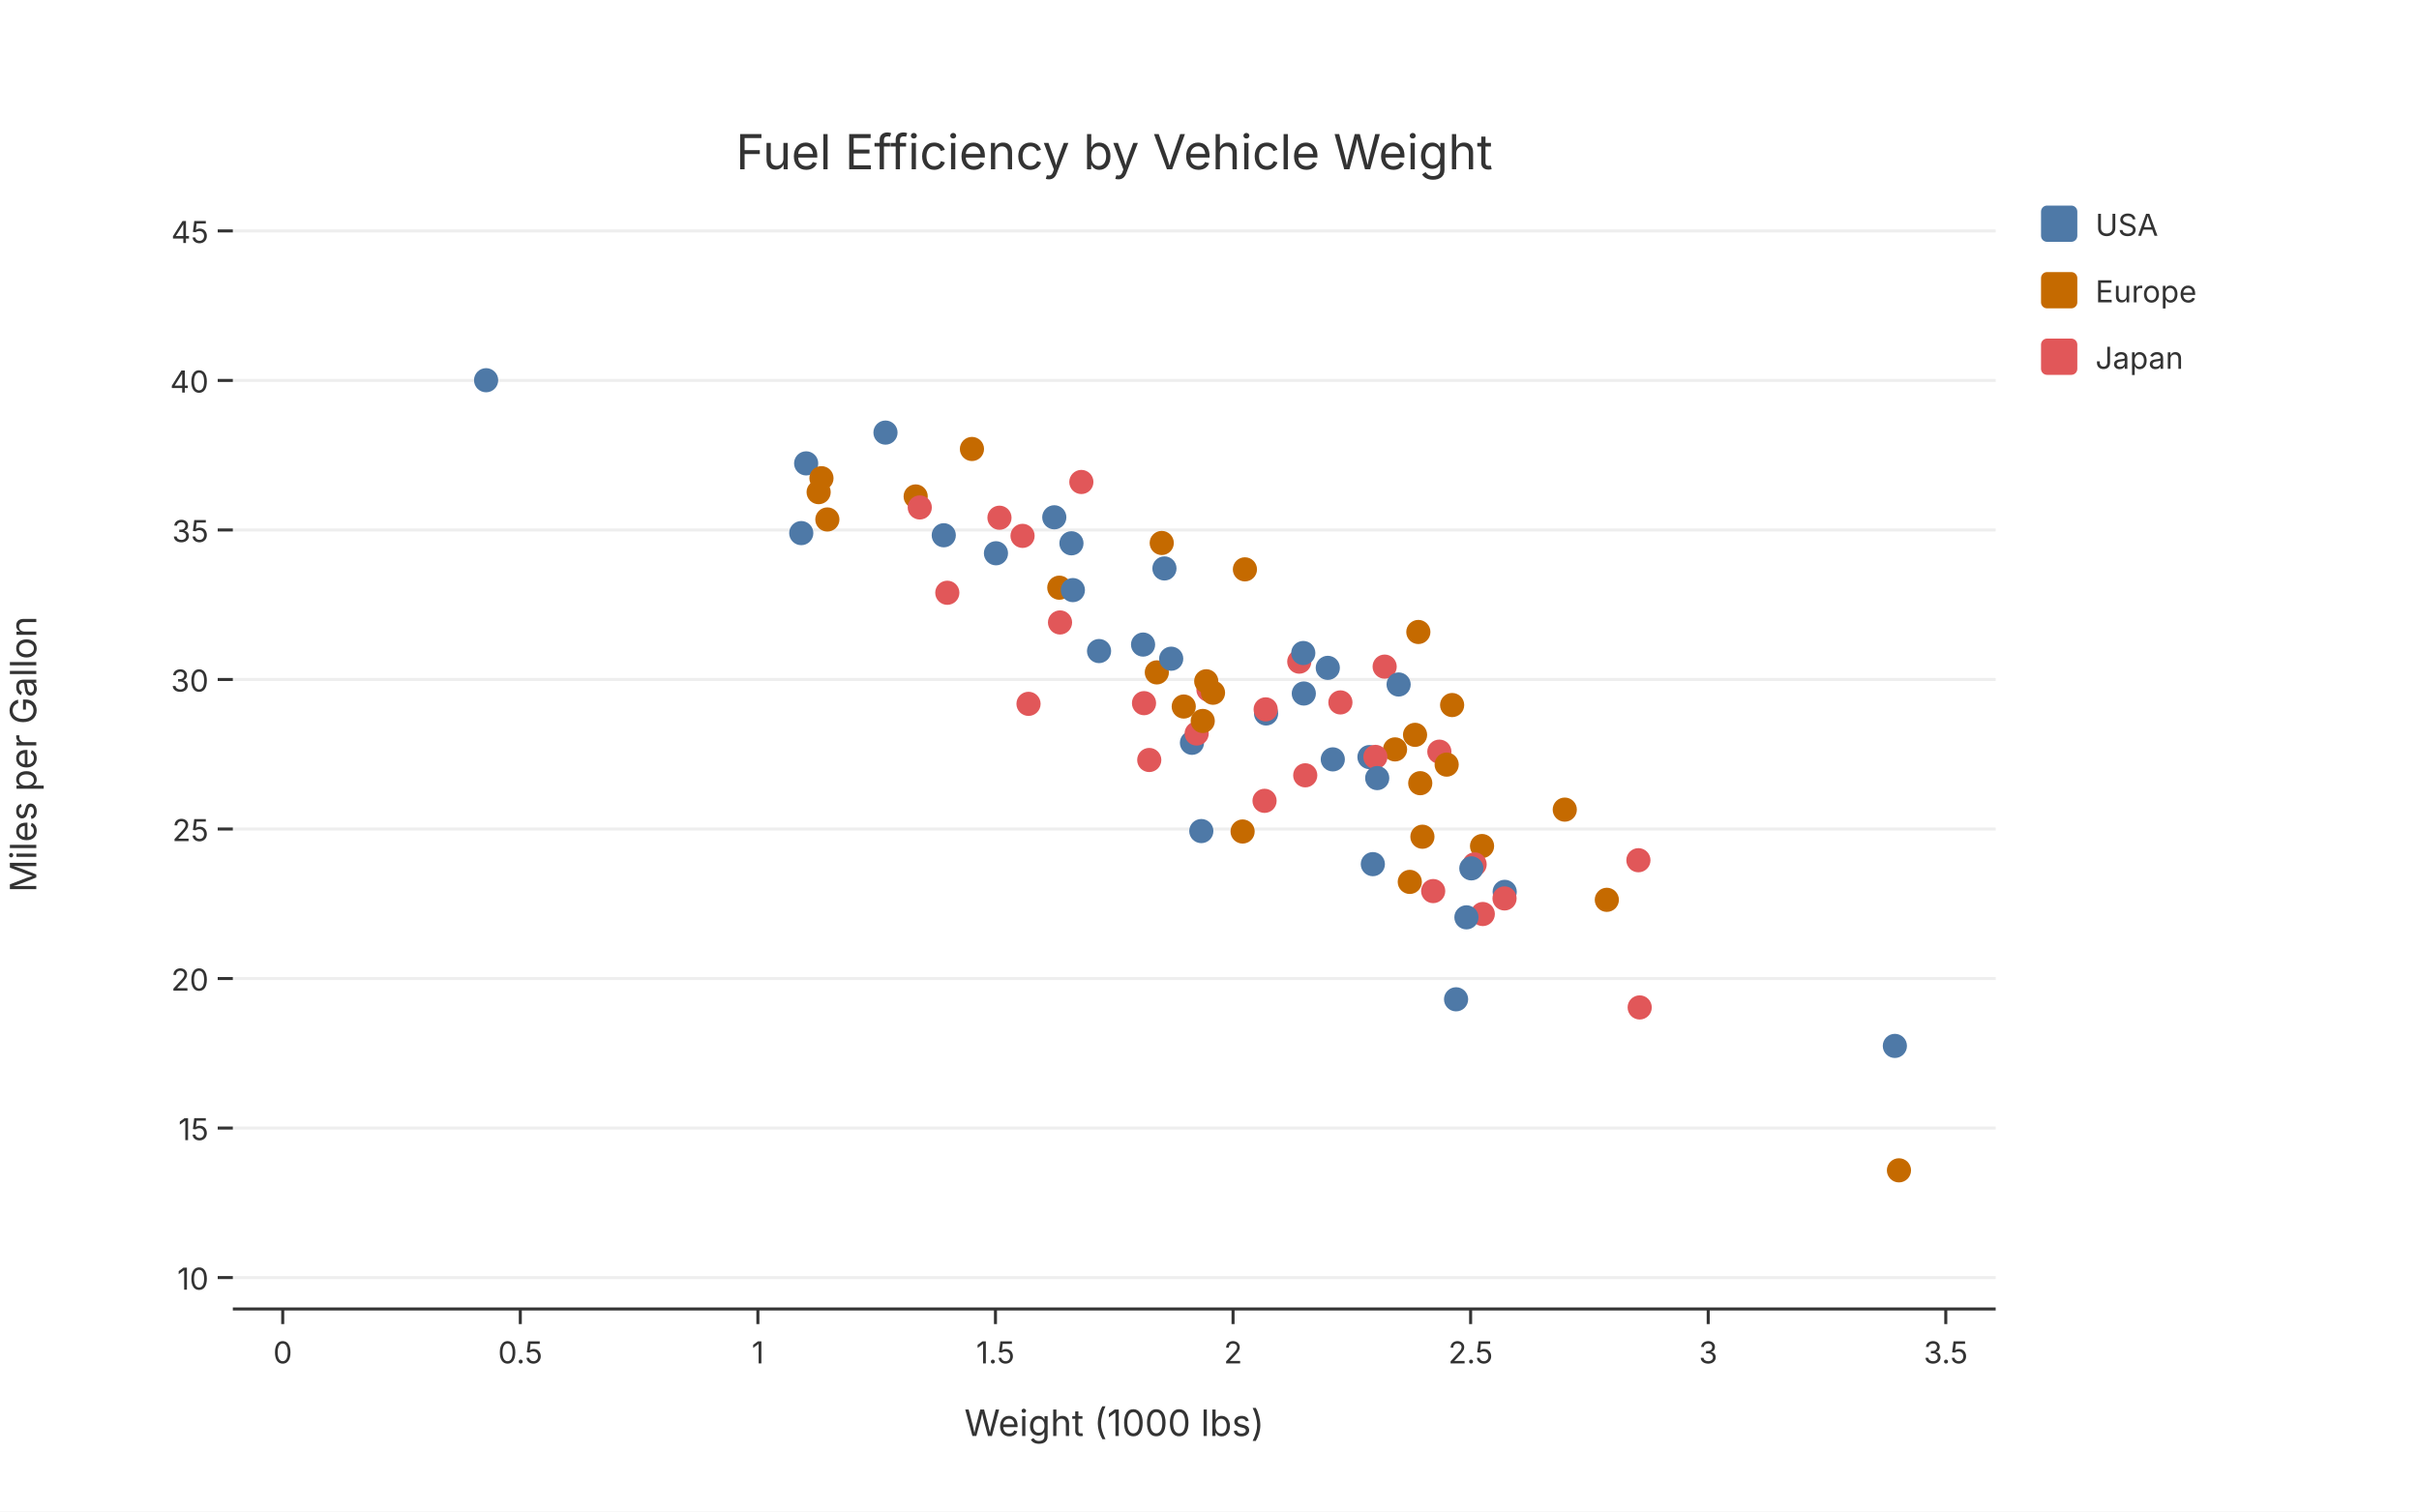
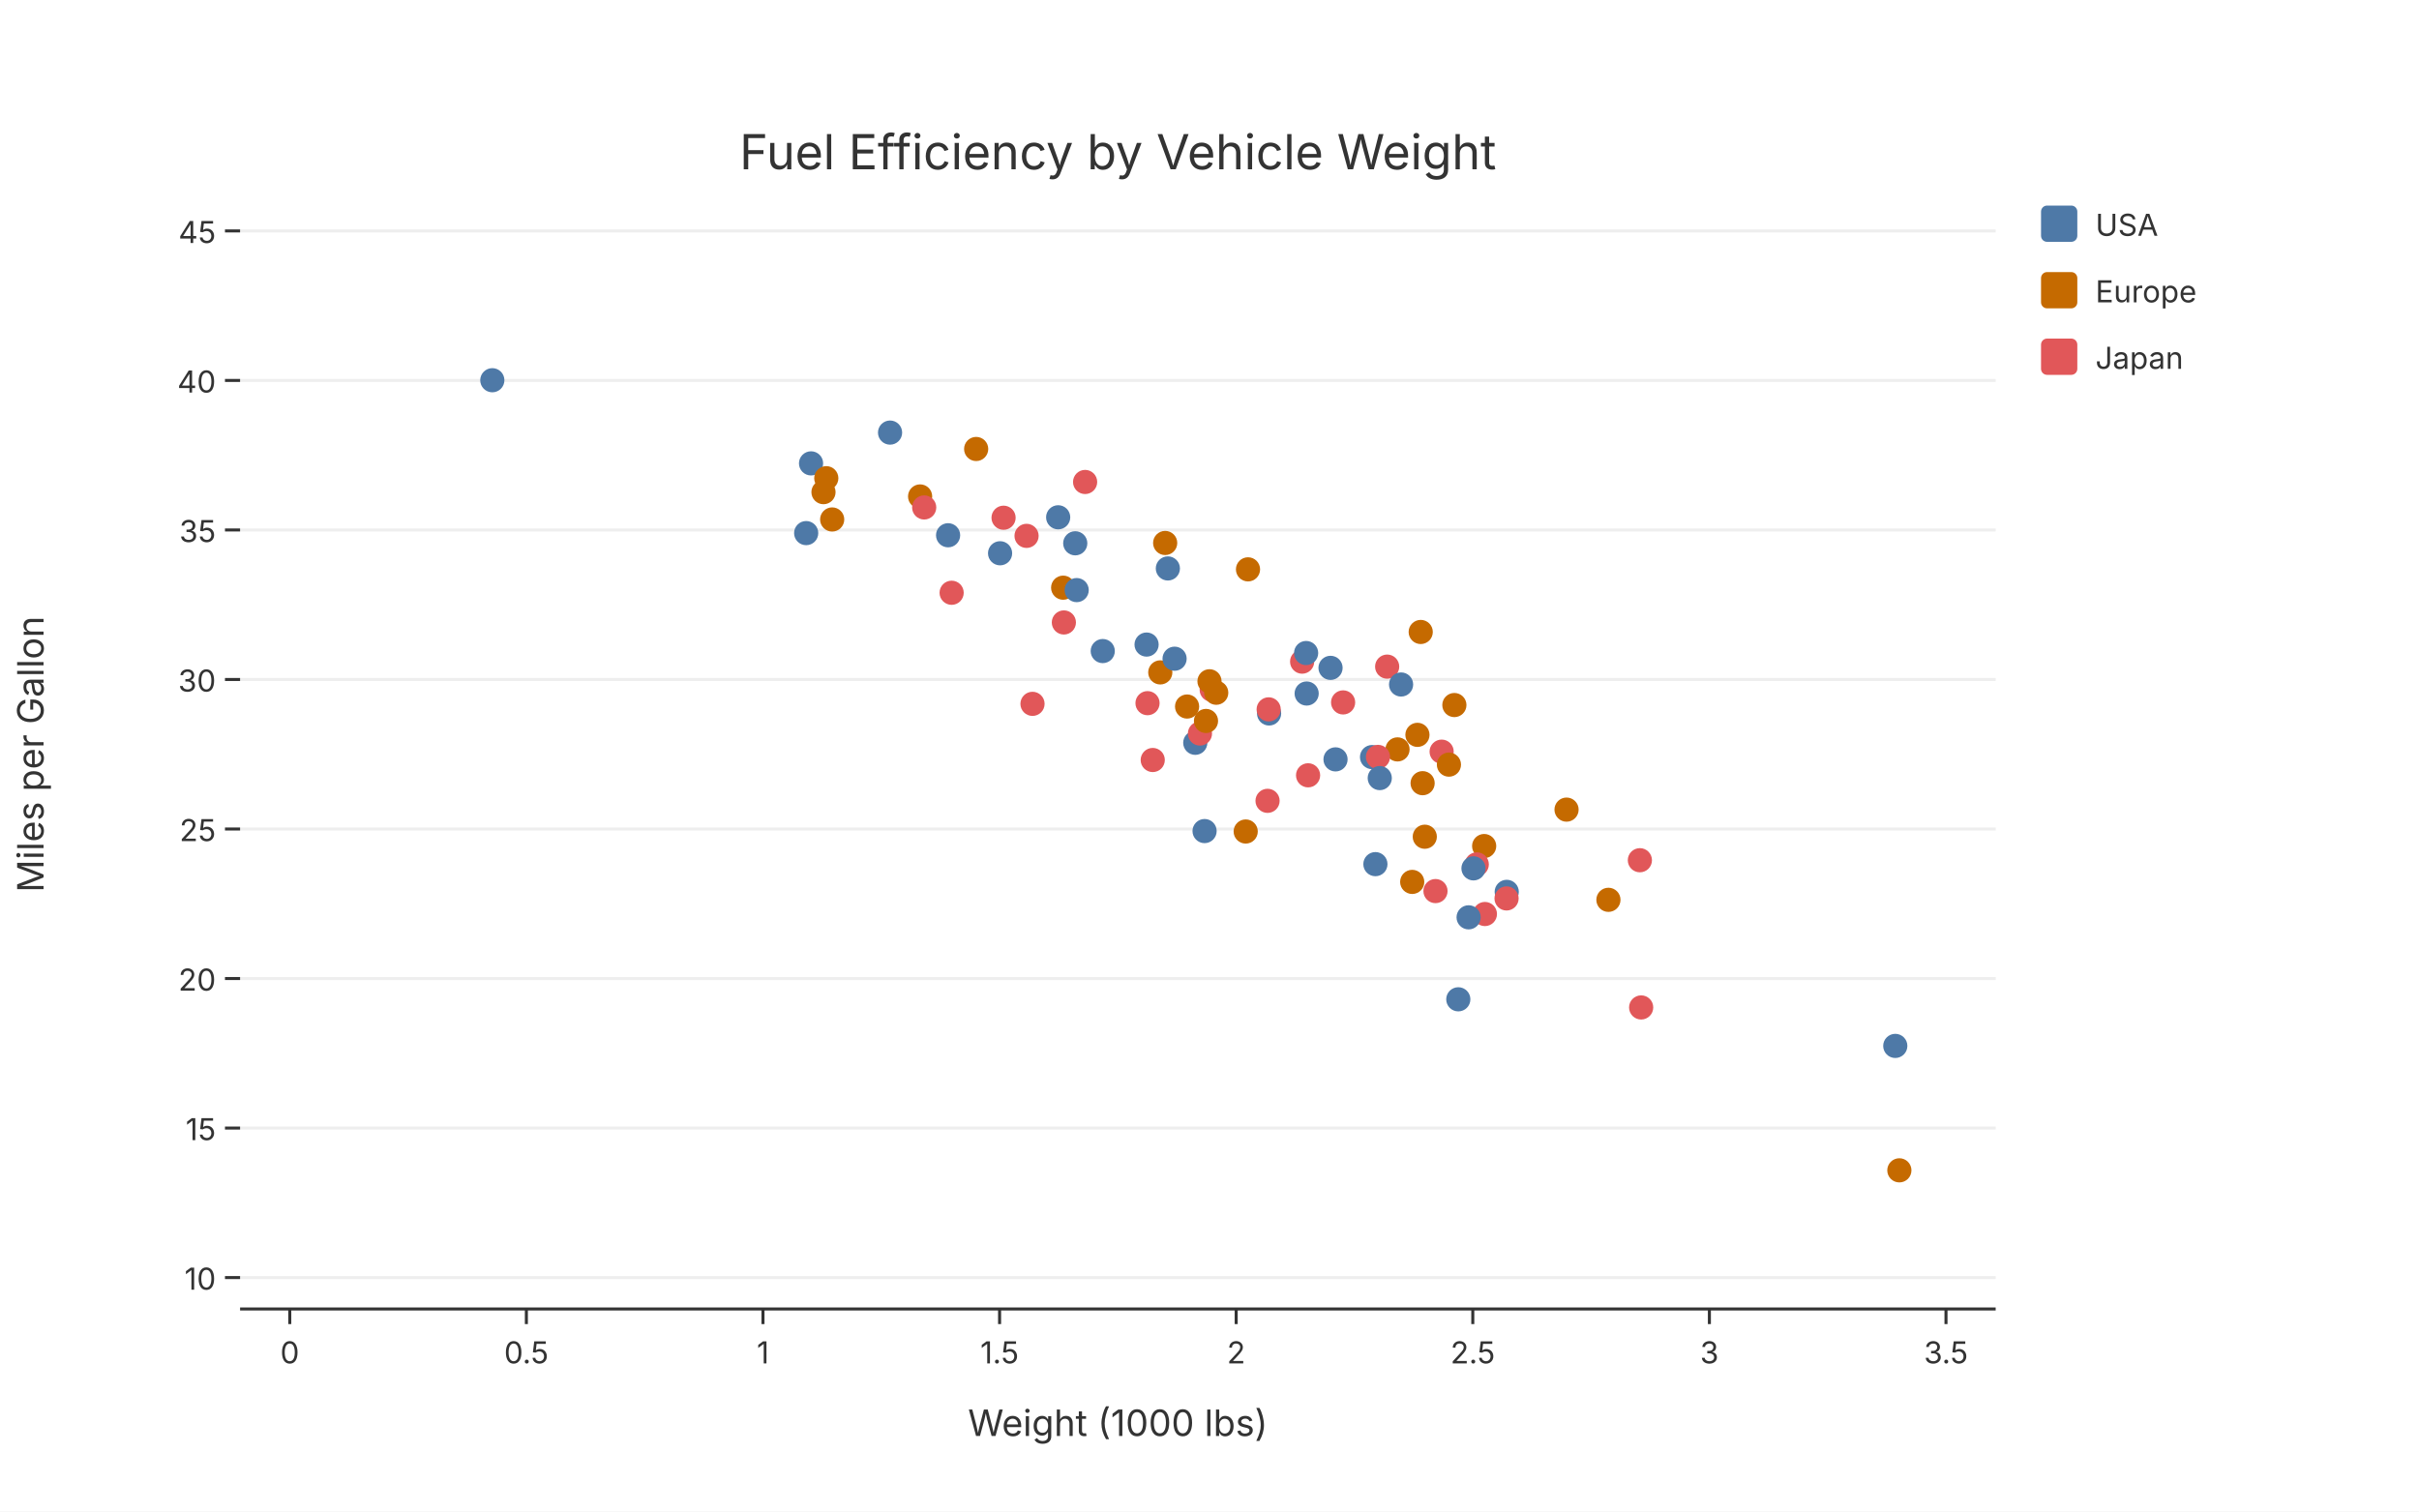
<svg xmlns="http://www.w3.org/2000/svg" width="800" height="500" viewBox="0 0 800.0 500.0">
  <defs>
    <clipPath id="plot-clip">
-       <rect x="77" y="66" width="583" height="367" />
+       <rect x="79.4" y="66" width="580.6" height="367" />
    </clipPath>
  </defs>
  <rect x="0" y="0" width="800" height="500" fill="#FFFFFF" />
-   <line x1="77" y1="422.613" x2="660" y2="422.613" stroke="#EEEEEE" stroke-width="1" />
-   <line x1="77" y1="373.152" x2="660" y2="373.152" stroke="#EEEEEE" stroke-width="1" />
-   <line x1="77" y1="323.691" x2="660" y2="323.691" stroke="#EEEEEE" stroke-width="1" />
-   <line x1="77" y1="274.23" x2="660" y2="274.23" stroke="#EEEEEE" stroke-width="1" />
-   <line x1="77" y1="224.77" x2="660" y2="224.77" stroke="#EEEEEE" stroke-width="1" />
-   <line x1="77" y1="175.309" x2="660" y2="175.309" stroke="#EEEEEE" stroke-width="1" />
-   <line x1="77" y1="125.848" x2="660" y2="125.848" stroke="#EEEEEE" stroke-width="1" />
-   <line x1="77" y1="76.387" x2="660" y2="76.387" stroke="#EEEEEE" stroke-width="1" />
-   <line x1="77" y1="433" x2="660" y2="433" stroke="#333333" stroke-width="1" />
+   <line x1="79.4" y1="422.613" x2="660" y2="422.613" stroke="#EEEEEE" stroke-width="1" />
+   <line x1="79.4" y1="373.152" x2="660" y2="373.152" stroke="#EEEEEE" stroke-width="1" />
+   <line x1="79.4" y1="323.691" x2="660" y2="323.691" stroke="#EEEEEE" stroke-width="1" />
+   <line x1="79.4" y1="274.23" x2="660" y2="274.23" stroke="#EEEEEE" stroke-width="1" />
+   <line x1="79.4" y1="224.77" x2="660" y2="224.77" stroke="#EEEEEE" stroke-width="1" />
+   <line x1="79.4" y1="175.309" x2="660" y2="175.309" stroke="#EEEEEE" stroke-width="1" />
+   <line x1="79.4" y1="125.848" x2="660" y2="125.848" stroke="#EEEEEE" stroke-width="1" />
+   <line x1="79.4" y1="76.387" x2="660" y2="76.387" stroke="#EEEEEE" stroke-width="1" />
+   <line x1="79.4" y1="433" x2="660" y2="433" stroke="#333333" stroke-width="1" />
  <g clip-path="url(#plot-clip)">
-     <circle cx="394.2" cy="245.712" r="4" fill="#4E79A7" />
-     <circle cx="391.483" cy="233.714" r="4" fill="#C56A00" />
-     <circle cx="397.29" cy="274.912" r="4" fill="#4E79A7" />
-     <circle cx="473.973" cy="294.764" r="4" fill="#E15759" />
-     <circle cx="395.756" cy="242.644" r="4" fill="#E15759" />
-     <circle cx="266.607" cy="153.282" r="4" fill="#4E79A7" />
-     <circle cx="439.119" cy="220.925" r="4" fill="#4E79A7" />
-     <circle cx="382.58" cy="222.425" r="4" fill="#C56A00" />
-     <circle cx="387.33" cy="217.896" r="4" fill="#4E79A7" />
-     <circle cx="418.712" cy="236.01" r="4" fill="#4E79A7" />
-     <circle cx="429.688" cy="218.866" r="4" fill="#E15759" />
-     <circle cx="517.493" cy="267.817" r="4" fill="#C56A00" />
-     <circle cx="469.697" cy="259.072" r="4" fill="#C56A00" />
-     <circle cx="418.205" cy="264.91" r="4" fill="#E15759" />
-     <circle cx="338.173" cy="177.263" r="4" fill="#E15759" />
-     <circle cx="312.118" cy="177.06" r="4" fill="#4E79A7" />
-     <circle cx="431.012" cy="216.016" r="4" fill="#4E79A7" />
-     <circle cx="531.402" cy="297.655" r="4" fill="#C56A00" />
-     <circle cx="411.713" cy="188.339" r="4" fill="#C56A00" />
-     <circle cx="397.761" cy="238.488" r="4" fill="#C56A00" />
-     <circle cx="457.925" cy="220.515" r="4" fill="#E15759" />
-     <circle cx="270.737" cy="162.797" r="4" fill="#C56A00" />
-     <circle cx="378.342" cy="232.602" r="4" fill="#E15759" />
-     <circle cx="454.02" cy="285.852" r="4" fill="#4E79A7" />
-     <circle cx="490.135" cy="279.868" r="4" fill="#C56A00" />
-     <circle cx="385.098" cy="188.037" r="4" fill="#4E79A7" />
-     <circle cx="443.294" cy="232.354" r="4" fill="#E15759" />
-     <circle cx="431.189" cy="229.411" r="4" fill="#4E79A7" />
-     <circle cx="481.548" cy="330.565" r="4" fill="#4E79A7" />
-     <circle cx="302.825" cy="164.221" r="4" fill="#C56A00" />
-     <circle cx="461.364" cy="247.897" r="4" fill="#C56A00" />
-     <circle cx="264.988" cy="176.348" r="4" fill="#4E79A7" />
-     <circle cx="160.762" cy="125.776" r="4" fill="#4E79A7" />
-     <circle cx="350.565" cy="205.902" r="4" fill="#E15759" />
-     <circle cx="321.438" cy="148.52" r="4" fill="#C56A00" />
-     <circle cx="490.381" cy="302.35" r="4" fill="#E15759" />
-     <circle cx="470.416" cy="276.783" r="4" fill="#C56A00" />
-     <circle cx="292.844" cy="143.099" r="4" fill="#4E79A7" />
-     <circle cx="487.68" cy="285.93" r="4" fill="#E15759" />
-     <circle cx="313.292" cy="196.083" r="4" fill="#E15759" />
-     <circle cx="399.654" cy="228.149" r="4" fill="#E15759" />
-     <circle cx="380.075" cy="251.404" r="4" fill="#E15759" />
-     <circle cx="418.574" cy="234.655" r="4" fill="#E15759" />
-     <circle cx="484.971" cy="303.447" r="4" fill="#4E79A7" />
-     <circle cx="467.979" cy="243.084" r="4" fill="#C56A00" />
-     <circle cx="440.775" cy="251.196" r="4" fill="#4E79A7" />
-     <circle cx="469.067" cy="209.053" r="4" fill="#C56A00" />
-     <circle cx="452.901" cy="250.436" r="4" fill="#4E79A7" />
-     <circle cx="348.67" cy="171.117" r="4" fill="#4E79A7" />
-     <circle cx="340.148" cy="232.829" r="4" fill="#E15759" />
-     <circle cx="363.474" cy="215.367" r="4" fill="#4E79A7" />
-     <circle cx="454.865" cy="250.379" r="4" fill="#E15759" />
-     <circle cx="384.203" cy="179.613" r="4" fill="#C56A00" />
-     <circle cx="628.014" cy="387.139" r="4" fill="#C56A00" />
-     <circle cx="330.538" cy="171.261" r="4" fill="#E15759" />
-     <circle cx="304.178" cy="167.86" r="4" fill="#E15759" />
-     <circle cx="480.242" cy="233.225" r="4" fill="#C56A00" />
-     <circle cx="541.846" cy="284.557" r="4" fill="#E15759" />
-     <circle cx="455.465" cy="257.386" r="4" fill="#4E79A7" />
-     <circle cx="486.591" cy="287.249" r="4" fill="#4E79A7" />
-     <circle cx="542.27" cy="333.256" r="4" fill="#E15759" />
-     <circle cx="398.92" cy="225.364" r="4" fill="#C56A00" />
-     <circle cx="273.621" cy="171.837" r="4" fill="#C56A00" />
-     <circle cx="357.618" cy="159.435" r="4" fill="#E15759" />
-     <circle cx="497.63" cy="295.019" r="4" fill="#4E79A7" />
-     <circle cx="271.667" cy="158.189" r="4" fill="#C56A00" />
-     <circle cx="410.947" cy="275.056" r="4" fill="#C56A00" />
-     <circle cx="431.662" cy="256.466" r="4" fill="#E15759" />
-     <circle cx="378.03" cy="213.218" r="4" fill="#4E79A7" />
-     <circle cx="476.014" cy="248.645" r="4" fill="#E15759" />
-     <circle cx="462.545" cy="226.426" r="4" fill="#4E79A7" />
-     <circle cx="626.661" cy="345.98" r="4" fill="#4E79A7" />
-     <circle cx="466.24" cy="291.729" r="4" fill="#C56A00" />
-     <circle cx="350.328" cy="194.403" r="4" fill="#C56A00" />
-     <circle cx="354.816" cy="195.201" r="4" fill="#4E79A7" />
-     <circle cx="329.379" cy="183.017" r="4" fill="#4E79A7" />
-     <circle cx="497.572" cy="297.196" r="4" fill="#E15759" />
-     <circle cx="354.341" cy="179.718" r="4" fill="#4E79A7" />
-     <circle cx="401.161" cy="229.152" r="4" fill="#C56A00" />
-     <circle cx="478.434" cy="252.933" r="4" fill="#C56A00" />
+     <circle cx="395.294" cy="245.712" r="4" fill="#4E79A7" />
+     <circle cx="392.589" cy="233.714" r="4" fill="#C56A00" />
+     <circle cx="398.372" cy="274.912" r="4" fill="#4E79A7" />
+     <circle cx="474.739" cy="294.764" r="4" fill="#E15759" />
+     <circle cx="396.844" cy="242.644" r="4" fill="#E15759" />
+     <circle cx="268.226" cy="153.282" r="4" fill="#4E79A7" />
+     <circle cx="440.028" cy="220.925" r="4" fill="#4E79A7" />
+     <circle cx="383.722" cy="222.425" r="4" fill="#C56A00" />
+     <circle cx="388.452" cy="217.896" r="4" fill="#4E79A7" />
+     <circle cx="419.705" cy="236.01" r="4" fill="#4E79A7" />
+     <circle cx="430.636" cy="218.866" r="4" fill="#E15759" />
+     <circle cx="518.079" cy="267.817" r="4" fill="#C56A00" />
+     <circle cx="470.481" cy="259.072" r="4" fill="#C56A00" />
+     <circle cx="419.2" cy="264.91" r="4" fill="#E15759" />
+     <circle cx="339.497" cy="177.263" r="4" fill="#E15759" />
+     <circle cx="313.55" cy="177.06" r="4" fill="#4E79A7" />
+     <circle cx="431.955" cy="216.016" r="4" fill="#4E79A7" />
+     <circle cx="531.931" cy="297.655" r="4" fill="#C56A00" />
+     <circle cx="412.735" cy="188.339" r="4" fill="#C56A00" />
+     <circle cx="398.84" cy="238.488" r="4" fill="#C56A00" />
+     <circle cx="458.756" cy="220.515" r="4" fill="#E15759" />
+     <circle cx="272.34" cy="162.797" r="4" fill="#C56A00" />
+     <circle cx="379.502" cy="232.602" r="4" fill="#E15759" />
+     <circle cx="454.868" cy="285.852" r="4" fill="#4E79A7" />
+     <circle cx="490.835" cy="279.868" r="4" fill="#C56A00" />
+     <circle cx="386.229" cy="188.037" r="4" fill="#4E79A7" />
+     <circle cx="444.186" cy="232.354" r="4" fill="#E15759" />
+     <circle cx="432.131" cy="229.411" r="4" fill="#4E79A7" />
+     <circle cx="482.283" cy="330.565" r="4" fill="#4E79A7" />
+     <circle cx="304.295" cy="164.221" r="4" fill="#C56A00" />
+     <circle cx="462.181" cy="247.897" r="4" fill="#C56A00" />
+     <circle cx="266.614" cy="176.348" r="4" fill="#4E79A7" />
+     <circle cx="162.817" cy="125.776" r="4" fill="#4E79A7" />
+     <circle cx="351.838" cy="205.902" r="4" fill="#E15759" />
+     <circle cx="322.832" cy="148.52" r="4" fill="#C56A00" />
+     <circle cx="491.079" cy="302.35" r="4" fill="#E15759" />
+     <circle cx="471.197" cy="276.783" r="4" fill="#C56A00" />
+     <circle cx="294.356" cy="143.099" r="4" fill="#4E79A7" />
+     <circle cx="488.389" cy="285.93" r="4" fill="#E15759" />
+     <circle cx="314.72" cy="196.083" r="4" fill="#E15759" />
+     <circle cx="400.726" cy="228.149" r="4" fill="#E15759" />
+     <circle cx="381.228" cy="251.404" r="4" fill="#E15759" />
+     <circle cx="419.568" cy="234.655" r="4" fill="#E15759" />
+     <circle cx="485.692" cy="303.447" r="4" fill="#4E79A7" />
+     <circle cx="468.769" cy="243.084" r="4" fill="#C56A00" />
+     <circle cx="441.677" cy="251.196" r="4" fill="#4E79A7" />
+     <circle cx="469.853" cy="209.053" r="4" fill="#C56A00" />
+     <circle cx="453.753" cy="250.436" r="4" fill="#4E79A7" />
+     <circle cx="349.952" cy="171.117" r="4" fill="#4E79A7" />
+     <circle cx="341.465" cy="232.829" r="4" fill="#E15759" />
+     <circle cx="364.695" cy="215.367" r="4" fill="#4E79A7" />
+     <circle cx="455.71" cy="250.379" r="4" fill="#E15759" />
+     <circle cx="385.339" cy="179.613" r="4" fill="#C56A00" />
+     <circle cx="628.146" cy="387.139" r="4" fill="#C56A00" />
+     <circle cx="331.894" cy="171.261" r="4" fill="#E15759" />
+     <circle cx="305.642" cy="167.86" r="4" fill="#E15759" />
+     <circle cx="480.982" cy="233.225" r="4" fill="#C56A00" />
+     <circle cx="542.332" cy="284.557" r="4" fill="#E15759" />
+     <circle cx="456.307" cy="257.386" r="4" fill="#4E79A7" />
+     <circle cx="487.305" cy="287.249" r="4" fill="#4E79A7" />
+     <circle cx="542.754" cy="333.256" r="4" fill="#E15759" />
+     <circle cx="399.995" cy="225.364" r="4" fill="#C56A00" />
+     <circle cx="275.212" cy="171.837" r="4" fill="#C56A00" />
+     <circle cx="358.863" cy="159.435" r="4" fill="#E15759" />
+     <circle cx="498.299" cy="295.019" r="4" fill="#4E79A7" />
+     <circle cx="273.266" cy="158.189" r="4" fill="#C56A00" />
+     <circle cx="411.972" cy="275.056" r="4" fill="#C56A00" />
+     <circle cx="432.602" cy="256.466" r="4" fill="#E15759" />
+     <circle cx="379.191" cy="213.218" r="4" fill="#4E79A7" />
+     <circle cx="476.771" cy="248.645" r="4" fill="#E15759" />
+     <circle cx="463.358" cy="226.426" r="4" fill="#4E79A7" />
+     <circle cx="626.799" cy="345.98" r="4" fill="#4E79A7" />
+     <circle cx="467.037" cy="291.729" r="4" fill="#C56A00" />
+     <circle cx="351.602" cy="194.403" r="4" fill="#C56A00" />
+     <circle cx="356.073" cy="195.201" r="4" fill="#4E79A7" />
+     <circle cx="330.741" cy="183.017" r="4" fill="#4E79A7" />
+     <circle cx="498.24" cy="297.196" r="4" fill="#E15759" />
+     <circle cx="355.6" cy="179.718" r="4" fill="#4E79A7" />
+     <circle cx="402.227" cy="229.152" r="4" fill="#C56A00" />
+     <circle cx="479.182" cy="252.933" r="4" fill="#C56A00" />
  </g>
-   <line x1="93.5" y1="433" x2="93.5" y2="438" stroke="#333333" stroke-width="1" />
-   <text x="93.5" y="451" font-family="Inter, Helvetica Neue, Arial, sans-serif" font-size="10" fill="#333333" text-anchor="middle">0</text>
-   <line x1="172.071" y1="433" x2="172.071" y2="438" stroke="#333333" stroke-width="1" />
-   <text x="172.071" y="451" font-family="Inter, Helvetica Neue, Arial, sans-serif" font-size="10" fill="#333333" text-anchor="middle">0.5</text>
-   <line x1="250.643" y1="433" x2="250.643" y2="438" stroke="#333333" stroke-width="1" />
-   <text x="250.643" y="451" font-family="Inter, Helvetica Neue, Arial, sans-serif" font-size="10" fill="#333333" text-anchor="middle">1</text>
-   <line x1="329.214" y1="433" x2="329.214" y2="438" stroke="#333333" stroke-width="1" />
-   <text x="329.214" y="451" font-family="Inter, Helvetica Neue, Arial, sans-serif" font-size="10" fill="#333333" text-anchor="middle">1.5</text>
-   <line x1="407.786" y1="433" x2="407.786" y2="438" stroke="#333333" stroke-width="1" />
-   <text x="407.786" y="451" font-family="Inter, Helvetica Neue, Arial, sans-serif" font-size="10" fill="#333333" text-anchor="middle">2</text>
-   <line x1="486.357" y1="433" x2="486.357" y2="438" stroke="#333333" stroke-width="1" />
-   <text x="486.357" y="451" font-family="Inter, Helvetica Neue, Arial, sans-serif" font-size="10" fill="#333333" text-anchor="middle">2.5</text>
-   <line x1="564.929" y1="433" x2="564.929" y2="438" stroke="#333333" stroke-width="1" />
-   <text x="564.929" y="451" font-family="Inter, Helvetica Neue, Arial, sans-serif" font-size="10" fill="#333333" text-anchor="middle">3</text>
-   <line x1="643.5" y1="433" x2="643.5" y2="438" stroke="#333333" stroke-width="1" />
-   <text x="643.5" y="451" font-family="Inter, Helvetica Neue, Arial, sans-serif" font-size="10" fill="#333333" text-anchor="middle">3.5</text>
-   <line x1="72" y1="422.613" x2="77" y2="422.613" stroke="#333333" stroke-width="1" />
-   <text x="69" y="426.613" font-family="Inter, Helvetica Neue, Arial, sans-serif" font-size="10" fill="#333333" text-anchor="end">10</text>
-   <line x1="72" y1="373.152" x2="77" y2="373.152" stroke="#333333" stroke-width="1" />
-   <text x="69" y="377.152" font-family="Inter, Helvetica Neue, Arial, sans-serif" font-size="10" fill="#333333" text-anchor="end">15</text>
-   <line x1="72" y1="323.691" x2="77" y2="323.691" stroke="#333333" stroke-width="1" />
-   <text x="69" y="327.691" font-family="Inter, Helvetica Neue, Arial, sans-serif" font-size="10" fill="#333333" text-anchor="end">20</text>
-   <line x1="72" y1="274.23" x2="77" y2="274.23" stroke="#333333" stroke-width="1" />
-   <text x="69" y="278.23" font-family="Inter, Helvetica Neue, Arial, sans-serif" font-size="10" fill="#333333" text-anchor="end">25</text>
-   <line x1="72" y1="224.77" x2="77" y2="224.77" stroke="#333333" stroke-width="1" />
-   <text x="69" y="228.77" font-family="Inter, Helvetica Neue, Arial, sans-serif" font-size="10" fill="#333333" text-anchor="end">30</text>
-   <line x1="72" y1="175.309" x2="77" y2="175.309" stroke="#333333" stroke-width="1" />
-   <text x="69" y="179.309" font-family="Inter, Helvetica Neue, Arial, sans-serif" font-size="10" fill="#333333" text-anchor="end">35</text>
-   <line x1="72" y1="125.848" x2="77" y2="125.848" stroke="#333333" stroke-width="1" />
-   <text x="69" y="129.848" font-family="Inter, Helvetica Neue, Arial, sans-serif" font-size="10" fill="#333333" text-anchor="end">40</text>
-   <line x1="72" y1="76.387" x2="77" y2="76.387" stroke="#333333" stroke-width="1" />
-   <text x="69" y="80.387" font-family="Inter, Helvetica Neue, Arial, sans-serif" font-size="10" fill="#333333" text-anchor="end">45</text>
-   <text x="368.5" y="56" font-family="Inter, Helvetica Neue, Arial, sans-serif" font-size="16" fill="#333333" text-anchor="middle">Fuel Efficiency by Vehicle Weight</text>
-   <text x="368.5" y="475" font-family="Inter, Helvetica Neue, Arial, sans-serif" font-size="12" fill="#333333" text-anchor="middle">Weight (1000 lbs)</text>
-   <text x="12" y="249.5" font-family="Inter, Helvetica Neue, Arial, sans-serif" font-size="12" fill="#333333" text-anchor="middle" transform="rotate(-90,12,249.5)">Miles per Gallon</text>
+   <line x1="95.832" y1="433" x2="95.832" y2="438" stroke="#333333" stroke-width="1" />
+   <text x="95.832" y="451" font-family="Inter, Helvetica Neue, Arial, sans-serif" font-size="10" fill="#333333" text-anchor="middle">0</text>
+   <line x1="174.08" y1="433" x2="174.08" y2="438" stroke="#333333" stroke-width="1" />
+   <text x="174.08" y="451" font-family="Inter, Helvetica Neue, Arial, sans-serif" font-size="10" fill="#333333" text-anchor="middle">0.5</text>
+   <line x1="252.328" y1="433" x2="252.328" y2="438" stroke="#333333" stroke-width="1" />
+   <text x="252.328" y="451" font-family="Inter, Helvetica Neue, Arial, sans-serif" font-size="10" fill="#333333" text-anchor="middle">1</text>
+   <line x1="330.576" y1="433" x2="330.576" y2="438" stroke="#333333" stroke-width="1" />
+   <text x="330.576" y="451" font-family="Inter, Helvetica Neue, Arial, sans-serif" font-size="10" fill="#333333" text-anchor="middle">1.5</text>
+   <line x1="408.824" y1="433" x2="408.824" y2="438" stroke="#333333" stroke-width="1" />
+   <text x="408.824" y="451" font-family="Inter, Helvetica Neue, Arial, sans-serif" font-size="10" fill="#333333" text-anchor="middle">2</text>
+   <line x1="487.072" y1="433" x2="487.072" y2="438" stroke="#333333" stroke-width="1" />
+   <text x="487.072" y="451" font-family="Inter, Helvetica Neue, Arial, sans-serif" font-size="10" fill="#333333" text-anchor="middle">2.5</text>
+   <line x1="565.32" y1="433" x2="565.32" y2="438" stroke="#333333" stroke-width="1" />
+   <text x="565.32" y="451" font-family="Inter, Helvetica Neue, Arial, sans-serif" font-size="10" fill="#333333" text-anchor="middle">3</text>
+   <line x1="643.568" y1="433" x2="643.568" y2="438" stroke="#333333" stroke-width="1" />
+   <text x="643.568" y="451" font-family="Inter, Helvetica Neue, Arial, sans-serif" font-size="10" fill="#333333" text-anchor="middle">3.5</text>
+   <line x1="74.4" y1="422.613" x2="79.4" y2="422.613" stroke="#333333" stroke-width="1" />
+   <text x="71.4" y="426.613" font-family="Inter, Helvetica Neue, Arial, sans-serif" font-size="10" fill="#333333" text-anchor="end">10</text>
+   <line x1="74.4" y1="373.152" x2="79.4" y2="373.152" stroke="#333333" stroke-width="1" />
+   <text x="71.4" y="377.152" font-family="Inter, Helvetica Neue, Arial, sans-serif" font-size="10" fill="#333333" text-anchor="end">15</text>
+   <line x1="74.4" y1="323.691" x2="79.4" y2="323.691" stroke="#333333" stroke-width="1" />
+   <text x="71.4" y="327.691" font-family="Inter, Helvetica Neue, Arial, sans-serif" font-size="10" fill="#333333" text-anchor="end">20</text>
+   <line x1="74.4" y1="274.23" x2="79.4" y2="274.23" stroke="#333333" stroke-width="1" />
+   <text x="71.4" y="278.23" font-family="Inter, Helvetica Neue, Arial, sans-serif" font-size="10" fill="#333333" text-anchor="end">25</text>
+   <line x1="74.4" y1="224.77" x2="79.4" y2="224.77" stroke="#333333" stroke-width="1" />
+   <text x="71.4" y="228.77" font-family="Inter, Helvetica Neue, Arial, sans-serif" font-size="10" fill="#333333" text-anchor="end">30</text>
+   <line x1="74.4" y1="175.309" x2="79.4" y2="175.309" stroke="#333333" stroke-width="1" />
+   <text x="71.4" y="179.309" font-family="Inter, Helvetica Neue, Arial, sans-serif" font-size="10" fill="#333333" text-anchor="end">35</text>
+   <line x1="74.4" y1="125.848" x2="79.4" y2="125.848" stroke="#333333" stroke-width="1" />
+   <text x="71.4" y="129.848" font-family="Inter, Helvetica Neue, Arial, sans-serif" font-size="10" fill="#333333" text-anchor="end">40</text>
+   <line x1="74.4" y1="76.387" x2="79.4" y2="76.387" stroke="#333333" stroke-width="1" />
+   <text x="71.4" y="80.387" font-family="Inter, Helvetica Neue, Arial, sans-serif" font-size="10" fill="#333333" text-anchor="end">45</text>
+   <text x="369.7" y="56" font-family="Inter, Helvetica Neue, Arial, sans-serif" font-size="16" fill="#333333" text-anchor="middle">Fuel Efficiency by Vehicle Weight</text>
+   <text x="369.7" y="475" font-family="Inter, Helvetica Neue, Arial, sans-serif" font-size="12" fill="#333333" text-anchor="middle">Weight (1000 lbs)</text>
+   <text x="14.4" y="249.5" font-family="Inter, Helvetica Neue, Arial, sans-serif" font-size="12" fill="#333333" text-anchor="middle" transform="rotate(-90,14.4,249.5)">Miles per Gallon</text>
  <rect x="675" y="68" width="12" height="12" fill="#4E79A7" rx="2" />
  <text x="693" y="78" font-family="Inter, Helvetica Neue, Arial, sans-serif" font-size="10" fill="#333333" text-anchor="start">USA</text>
  <rect x="675" y="90" width="12" height="12" fill="#C56A00" rx="2" />
  <text x="693" y="100" font-family="Inter, Helvetica Neue, Arial, sans-serif" font-size="10" fill="#333333" text-anchor="start">Europe</text>
  <rect x="675" y="112" width="12" height="12" fill="#E15759" rx="2" />
  <text x="693" y="122" font-family="Inter, Helvetica Neue, Arial, sans-serif" font-size="10" fill="#333333" text-anchor="start">Japan</text>
</svg>
